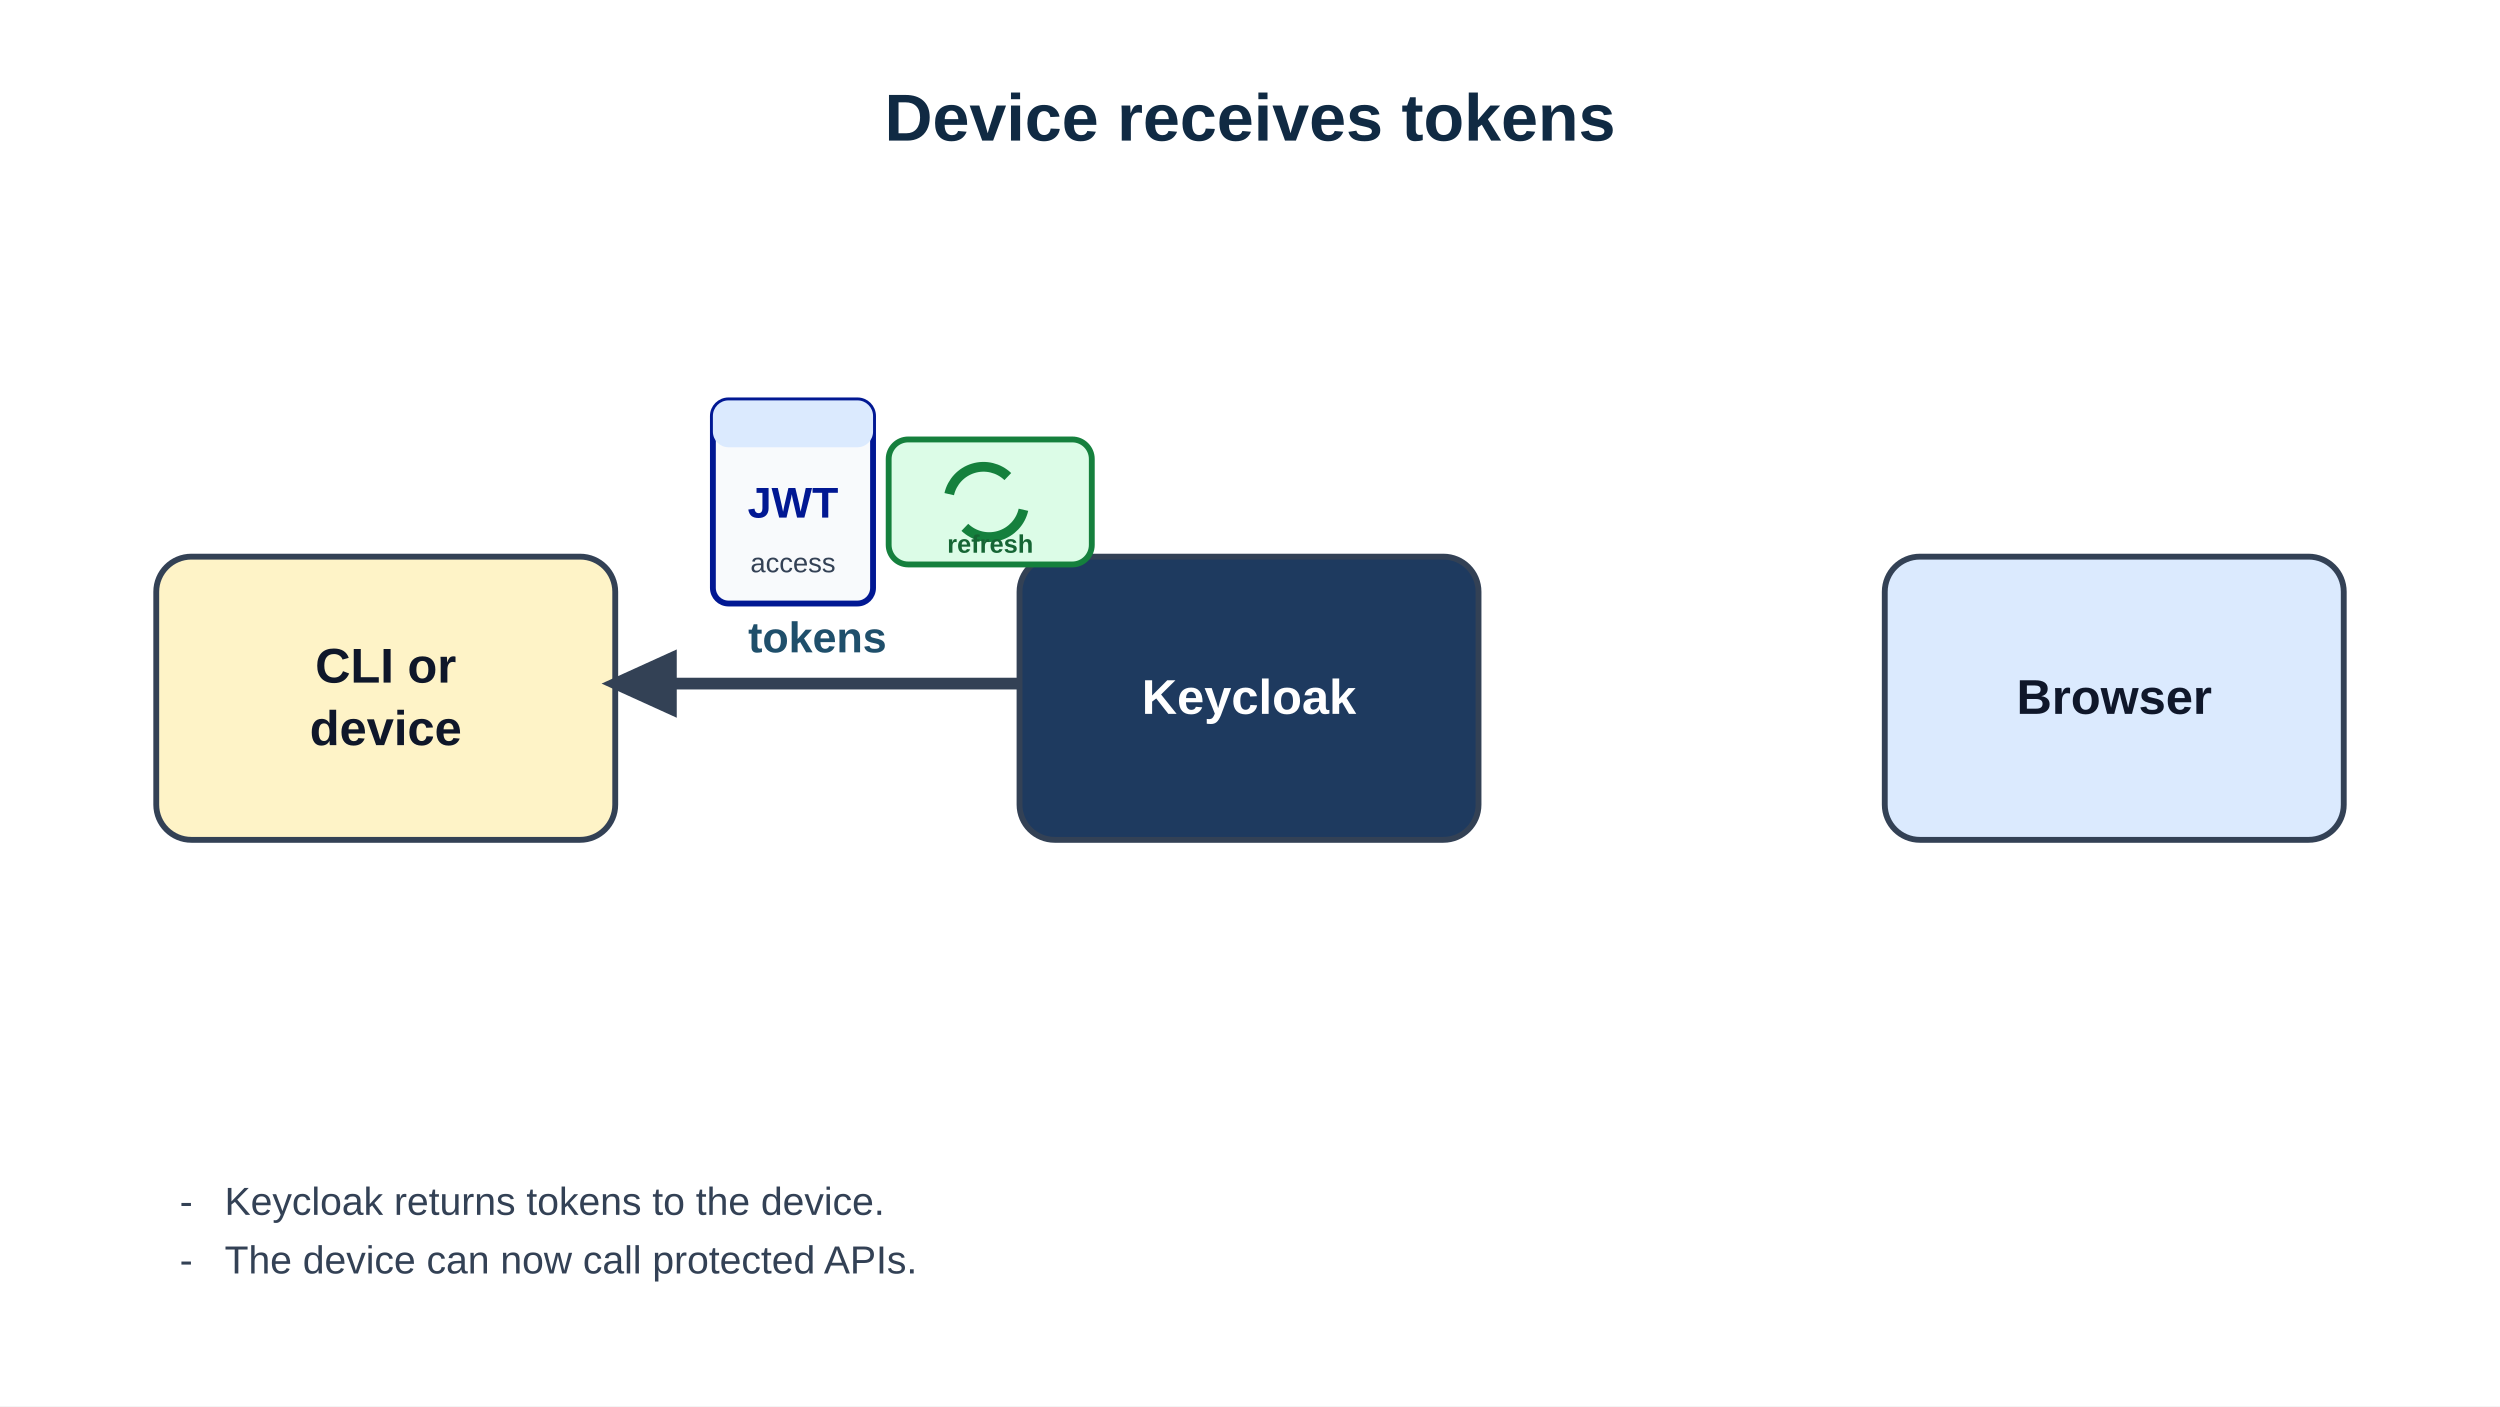
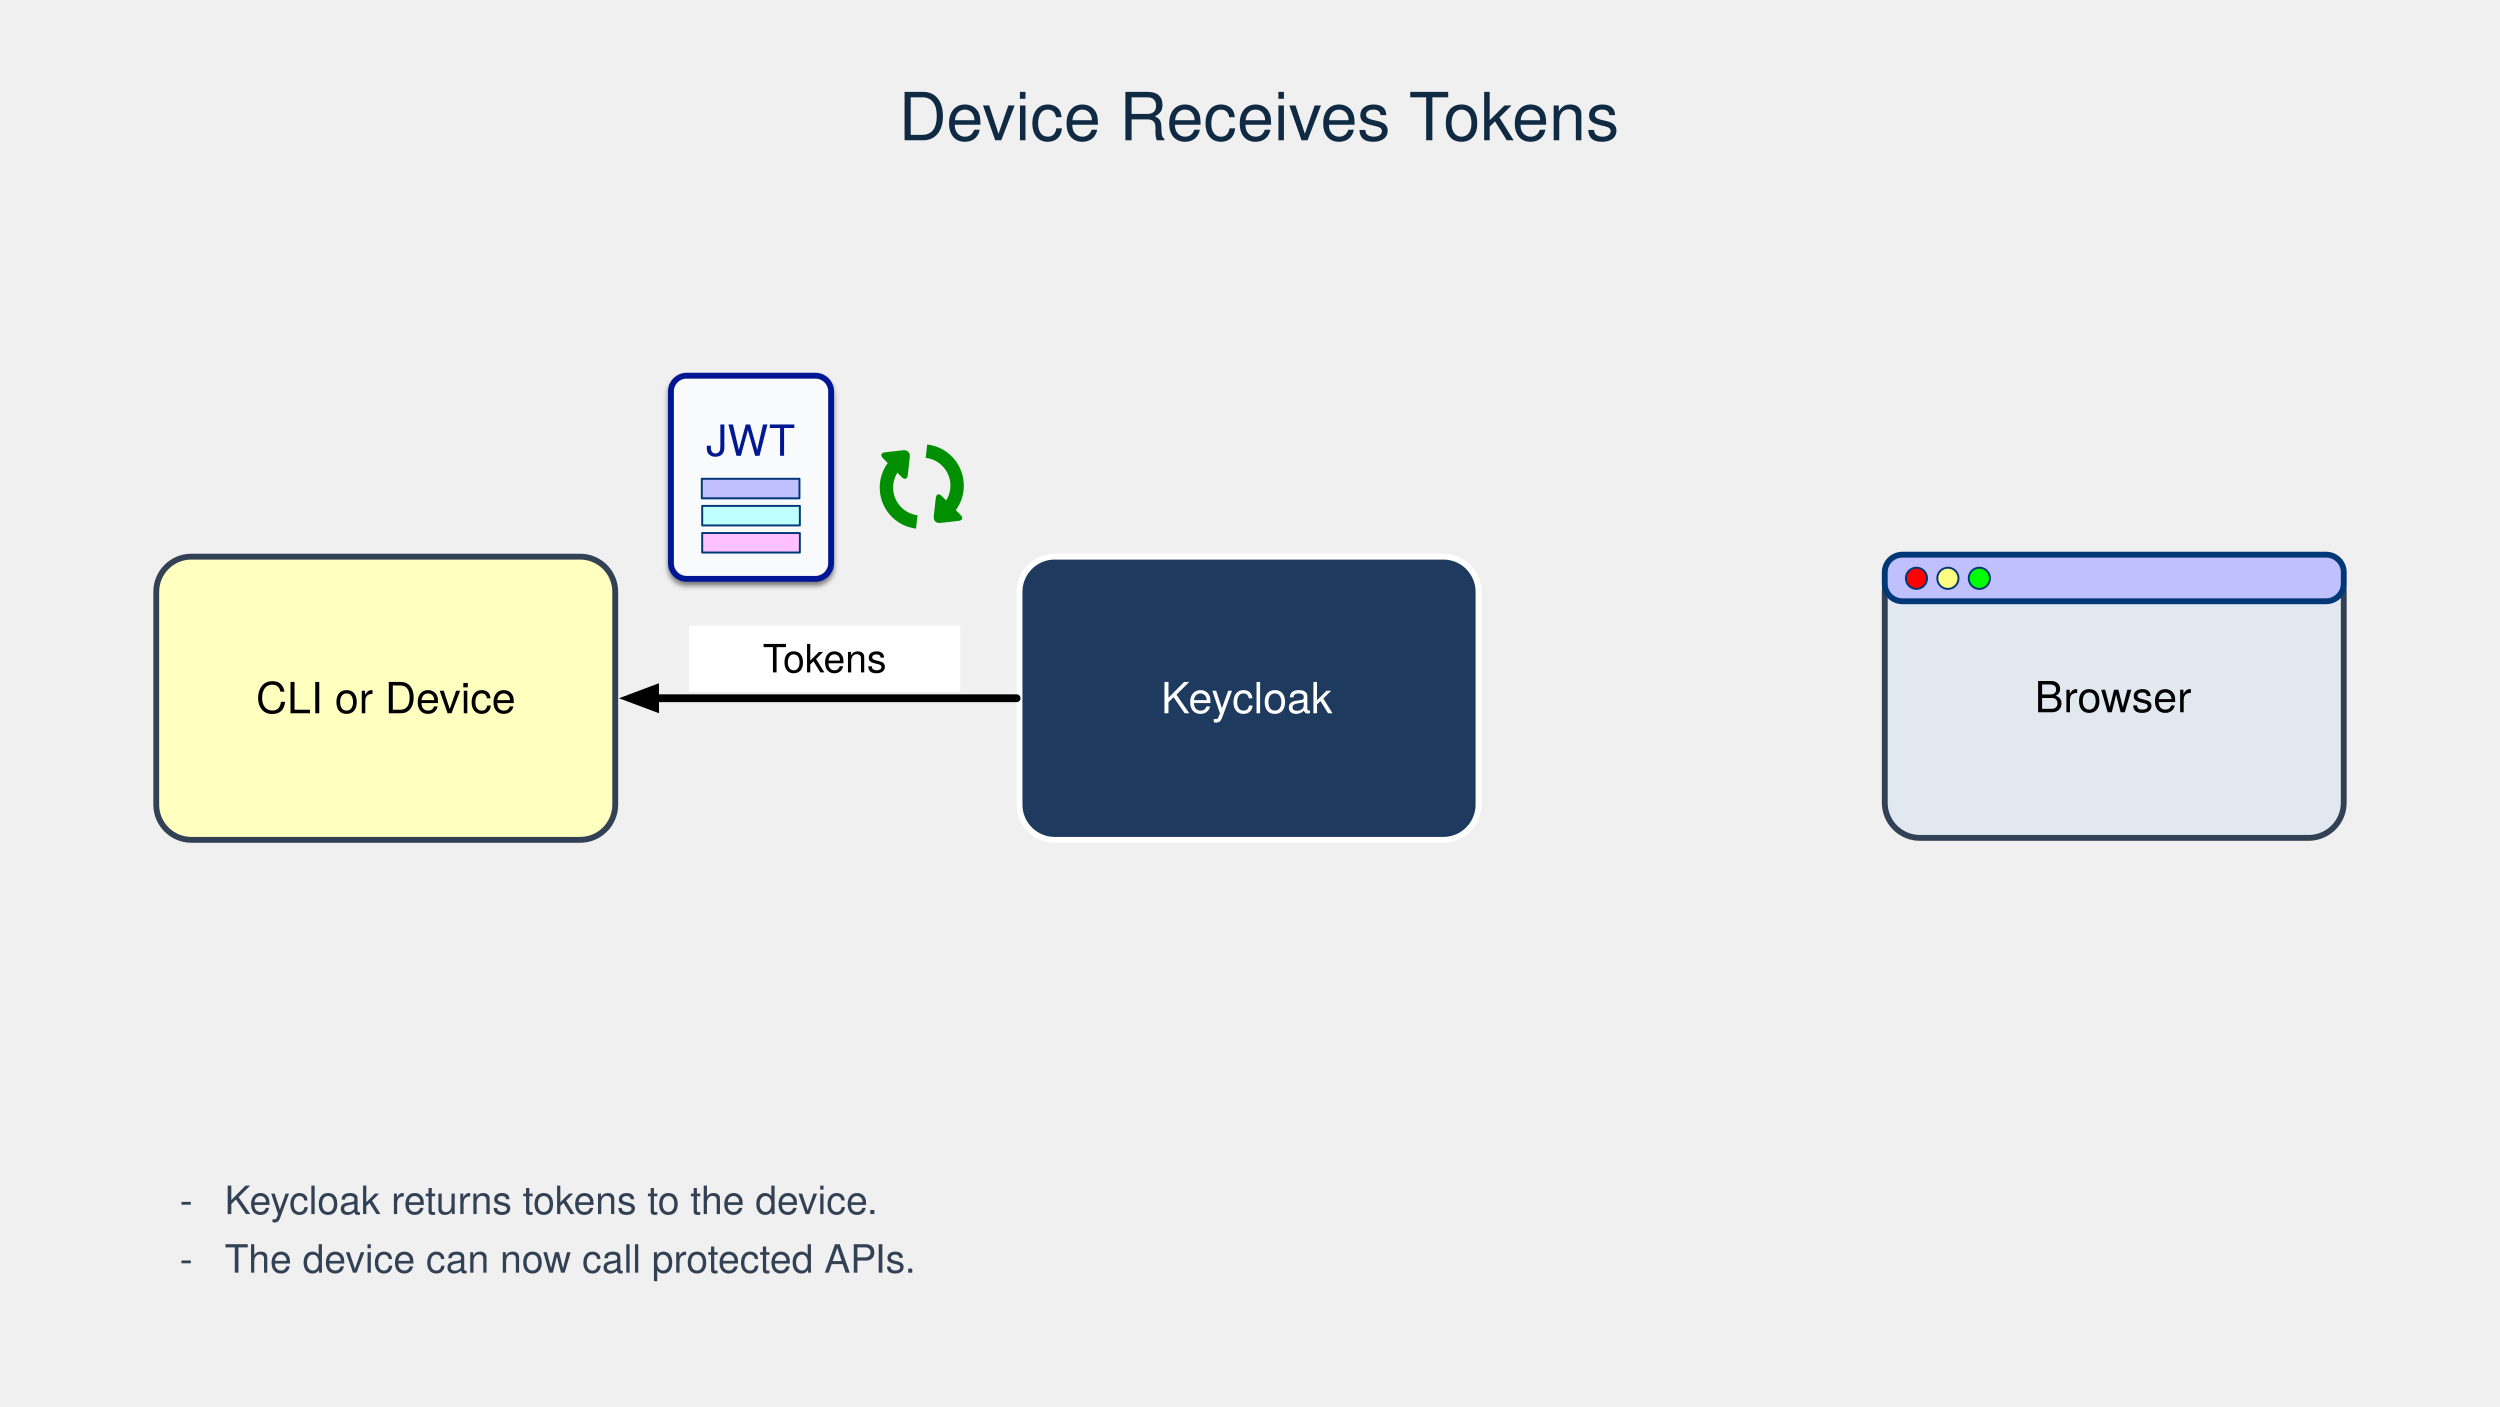
- <svg xmlns="http://www.w3.org/2000/svg" width="1280" height="720" viewBox="0 0 1280 720" role="img" aria-labelledby="title desc">
+ <svg xmlns="http://www.w3.org/2000/svg" version="1.1" viewBox="0 0 1280 720" width="1280" height="720">
  <defs>
-     <style>.bg{fill:#fff}.title{font:700 34px Arial,sans-serif;fill:#102a43}.small{font:20px Arial,sans-serif;fill:#334155}.note{font:700 22px Arial,sans-serif;fill:#1f4f6b}.warn{font:700 24px Arial,sans-serif;fill:#9a3412}.boxText{font:700 25px Arial,sans-serif;fill:#0f172a}.boxTextLight{font:700 25px Arial,sans-serif;fill:#fff}.actor{stroke:#334155;stroke-width:3}.browser{fill:#dbeafe}.app{fill:#5d87a1}.kc{fill:#1e3a5f}.api{fill:#e2e8f0}.service{fill:#dcfce7}.device{fill:#fef3c7}.danger{fill:#fff7ed}.arrow{stroke:#334155;stroke-width:6;fill:none;marker-end:url(#arrow)}.muted{stroke:#94a3b8;stroke-width:5;fill:none;stroke-dasharray:11 8;marker-end:url(#mutedArrow)}.bad{stroke:#b45309;stroke-width:6;fill:none;marker-end:url(#badArrow)}.token{fill:#f8fafc;stroke:#011893;stroke-width:3}.tokenTop{fill:#dbeafe}.refresh{fill:#dcfce7;stroke:#15803d;stroke-width:3}.code{fill:#fef3c7;stroke:#a16207;stroke-width:3}.xml{fill:#fff7ed;stroke:#9a3412;stroke-width:3}.key{fill:#b8c0cc;stroke:#475569;stroke-width:3}.cache{fill:#eef2ff;stroke:#4338ca;stroke-width:3}.lock{fill:#b8c0cc;stroke:#475569;stroke-width:3}.session{fill:#ecfccb;stroke:#4d7c0f;stroke-width:3}</style>
-     <marker id="arrow" viewBox="0 0 12 12" refX="9" refY="6" markerWidth="7" markerHeight="7" orient="auto-start-reverse">
-       <path d="M0 1L11 6L0 11Z" fill="#334155" />
+     <marker orient="auto" overflow="visible" markerUnits="strokeWidth" id="FilledArrow_Marker" stroke-linejoin="miter" stroke-miterlimit="10" viewBox="-1 -3 6 6" markerWidth="6" markerHeight="6" color="black">
+       <g>
+         <path d="M 3.2 0 L 0 -1.2 L 0 1.2 Z" fill="currentColor" stroke="currentColor" stroke-width="1" />
+       </g>
    </marker>
-     <marker id="mutedArrow" viewBox="0 0 12 12" refX="9" refY="6" markerWidth="7" markerHeight="7" orient="auto-start-reverse">
-       <path d="M0 1L11 6L0 11Z" fill="#94a3b8" />
-     </marker>
-     <marker id="badArrow" viewBox="0 0 12 12" refX="9" refY="6" markerWidth="7" markerHeight="7" orient="auto-start-reverse">
-       <path d="M0 1L11 6L0 11Z" fill="#b45309" />
-     </marker>
+     <filter id="Shadow" filterUnits="userSpaceOnUse" x="-128" y="-72">
+       <feGaussianBlur in="SourceAlpha" result="blur" stdDeviation="1.308" />
+       <feOffset in="blur" result="offset" dx="0" dy="2" />
+       <feFlood flood-color="black" flood-opacity=".5" result="flood" />
+       <feComposite in="flood" in2="offset" operator="in" result="color" />
+       <feMerge>
+         <feMergeNode in="color" />
+         <feMergeNode in="SourceGraphic" />
+       </feMerge>
+     </filter>
  </defs>
-   <rect width="1280" height="720" class="bg" />
-   <text x="640" y="72" text-anchor="middle" class="title">Device receives tokens</text>
-   <rect x="80" y="285" width="235" height="145" rx="18" class="actor device" />
-   <text x="197.5" y="349.5" text-anchor="middle" class="boxText">CLI or</text>
-   <text x="197.5" y="381.5" text-anchor="middle" class="boxText">device</text>
-   <rect x="522" y="285" width="235" height="145" rx="18" class="actor kc" />
-   <text x="639.5" y="365.5" text-anchor="middle" class="boxTextLight">Keycloak</text>
-   <rect x="965" y="285" width="235" height="145" rx="18" class="actor browser" />
-   <text x="1082.5" y="365.5" text-anchor="middle" class="boxText">Browser</text>
-   <path d="M522 350L315 350" class="arrow" />
-   <text x="418.5" y="334.0" text-anchor="middle" class="note">tokens</text>
-   <g transform="translate(365 205)">
-     <rect width="82" height="104" rx="8" class="token" />
-     <rect width="82" height="24" rx="8" class="tokenTop" />
-     <text x="41" y="60" text-anchor="middle" font-family="Arial,sans-serif" font-size="22" font-weight="700" fill="#011893">JWT</text>
-     <text x="41" y="88" text-anchor="middle" font-family="Arial,sans-serif" font-size="14" fill="#334155">access</text>
+   <g id="05-device-receives-tokens" fill-opacity="1" stroke="none" fill="none" stroke-opacity="1" stroke-dasharray="none">
+     <g id="05-device-receives-tokens_Layer_1">
+       <g id="Graphic_21">
+         <text transform="translate(460.1042 38.8193)" fill="#102a43">
+           <tspan font-family="Helvetica" font-size="34" fill="#102a43" x="0" y="33" xml:space="preserve">Device Receives Tokens</tspan>
+         </text>
+       </g>
+       <g id="Graphic_17">
+         <path d="M 540 285 L 739 285 C 748.941 285 757 293.059 757 303 L 757 412 C 757 421.941 748.941 430 739 430 L 540 430 C 530.059 430 522 421.941 522 412 L 522 303 C 522 293.059 530.059 285 540 285 Z" fill="#1e3a5f" />
+         <path d="M 540 285 L 739 285 C 748.941 285 757 293.059 757 303 L 757 412 C 757 421.941 748.941 430 739 430 L 540 430 C 530.059 430 522 421.941 522 412 L 522 303 C 522 293.059 530.059 285 540 285 Z" stroke="white" stroke-linecap="butt" stroke-linejoin="round" stroke-width="3" />
+         <text transform="translate(527 344.192)" fill="white">
+           <tspan font-family="Helvetica Neue" font-size="22" fill="white" x="67.477" y="21" xml:space="preserve">Keycloak</tspan>
+         </text>
+       </g>
+       <g id="Graphic_5">
+         <text transform="translate(92 602.5996)" fill="#334155">
+           <tspan font-family="Helvetica" font-size="20" fill="#334155" x="0" y="19" xml:space="preserve">-</tspan>
+         </text>
+       </g>
+       <g id="Graphic_4">
+         <text transform="translate(115 602.5996)" fill="#334155">
+           <tspan font-family="Helvetica" font-size="20" fill="#334155" x="0" y="19" xml:space="preserve">Keycloak returns tokens to the device.</tspan>
+         </text>
+       </g>
+       <g id="Graphic_3">
+         <text transform="translate(92 632.5996)" fill="#334155">
+           <tspan font-family="Helvetica" font-size="20" fill="#334155" x="0" y="19" xml:space="preserve">-</tspan>
+         </text>
+       </g>
+       <g id="Graphic_2">
+         <text transform="translate(115 632.5996)" fill="#334155">
+           <tspan font-family="Helvetica" font-size="20" fill="#334155" x="0" y="19" xml:space="preserve">The device can now call protected APIs.</tspan>
+         </text>
+       </g>
+       <g id="Graphic_54">
+         <path d="M 98 285 L 297 285 C 306.941 285 315 293.059 315 303 L 315 412 C 315 421.941 306.941 430 297 430 L 98 430 C 88.059 430 80 421.941 80 412 L 80 303 C 80 293.059 88.059 285 98 285 Z" fill="#ffffc0" />
+         <path d="M 98 285 L 297 285 C 306.941 285 315 293.059 315 303 L 315 412 C 315 421.941 306.941 430 297 430 L 98 430 C 88.059 430 80 421.941 80 412 L 80 303 C 80 293.059 88.059 285 98 285 Z" stroke="#334155" stroke-linecap="butt" stroke-linejoin="round" stroke-width="3" />
+         <text transform="translate(85 344.192)" fill="black">
+           <tspan font-family="Helvetica Neue" font-size="22" fill="black" x="46.093" y="21" xml:space="preserve">CLI or Device</tspan>
+         </text>
+       </g>
+       <g id="Line_58">
+         <line x1="520.5" y1="357.5" x2="335.4" y2="357.5" marker-end="url(#FilledArrow_Marker)" stroke="black" stroke-linecap="round" stroke-linejoin="round" stroke-width="4" />
+       </g>
+       <g id="Graphic_59">
+         <rect x="352.82" y="320.268" width="138.79" height="34" fill="white" />
+         <clipPath id="clip_path">
+           <rect x="0" y="0" width="138.79" height="34" fill="white" />
+         </clipPath>
+         <text clip-path="url(#clip_path)" transform="translate(352.8197 320.268)" fill="black">
+           <tspan font-family="Helvetica" font-size="20" fill="black" x="37.71" y="24" xml:space="preserve">Tokens</tspan>
+         </text>
+       </g>
+       <g id="Group_68">
+         <g id="Graphic_70">
+           <path d="M 983 284.993 L 1182 284.993 C 1191.941 284.993 1200 293.052 1200 302.993 L 1200 411 C 1200 420.941 1191.941 429 1182 429 L 983 429 C 973.059 429 965 420.941 965 411 L 965 302.993 C 965 293.052 973.059 284.993 983 284.993 Z" fill="#e2e8f0" />
+           <path d="M 983 284.993 L 1182 284.993 C 1191.941 284.993 1200 293.052 1200 302.993 L 1200 411 C 1200 420.941 1191.941 429 1182 429 L 983 429 C 973.059 429 965 420.941 965 411 L 965 302.993 C 965 293.052 973.059 284.993 983 284.993 Z" stroke="#334155" stroke-linecap="butt" stroke-linejoin="round" stroke-width="3" />
+           <text transform="translate(970 343.6886)" fill="black">
+             <tspan font-family="Helvetica Neue" font-size="22" fill="black" x="71.778" y="21" xml:space="preserve">Browser</tspan>
+           </text>
+         </g>
+         <g id="Graphic_69">
+           <path d="M 974 284 L 1191 284 C 1195.971 284 1200 288.029 1200 293 L 1200 298.836 C 1200 303.806 1195.971 307.836 1191 307.836 L 974 307.836 C 969.029 307.836 965 303.806 965 298.836 L 965 293 C 965 288.029 969.029 284 974 284 Z" fill="#c0c0ff" />
+           <path d="M 974 284 L 1191 284 C 1195.971 284 1200 288.029 1200 293 L 1200 298.836 C 1200 303.806 1195.971 307.836 1191 307.836 L 974 307.836 C 969.029 307.836 965 303.806 965 298.836 L 965 293 C 965 288.029 969.029 284 974 284 Z" stroke="#003776" stroke-linecap="round" stroke-linejoin="round" stroke-width="3" />
+         </g>
+       </g>
+       <g id="Group_64">
+         <g id="Graphic_67">
+           <circle cx="981.225" cy="296.088" r="5.432" fill="red" />
+           <circle cx="981.225" cy="296.088" r="5.432" stroke="#003776" stroke-linecap="round" stroke-linejoin="round" stroke-width="1" />
+         </g>
+         <g id="Graphic_66">
+           <circle cx="997.322" cy="296.088" r="5.432" fill="#ffff80" />
+           <circle cx="997.322" cy="296.088" r="5.432" stroke="#003776" stroke-linecap="round" stroke-linejoin="round" stroke-width="1" />
+         </g>
+         <g id="Graphic_65">
+           <circle cx="1013.42" cy="296.088" r="5.432" fill="lime" />
+           <circle cx="1013.42" cy="296.088" r="5.432" stroke="#003776" stroke-linecap="round" stroke-linejoin="round" stroke-width="1" />
+         </g>
+       </g>
+       <g id="Group_72">
+         <g id="Group_76">
+           <g id="Graphic_78" filter="url(#Shadow)">
+             <path d="M 351.523 192.363 L 417.523 192.363 C 421.942 192.363 425.523 195.945 425.523 200.363 L 425.523 288.363 C 425.523 292.782 421.942 296.363 417.523 296.363 L 351.523 296.363 C 347.105 296.363 343.523 292.782 343.523 288.363 L 343.523 200.363 C 343.523 195.945 347.105 192.363 351.523 192.363 Z" fill="#f8fafc" />
+             <path d="M 351.523 192.363 L 417.523 192.363 C 421.942 192.363 425.523 195.945 425.523 200.363 L 425.523 288.363 C 425.523 292.782 421.942 296.363 417.523 296.363 L 351.523 296.363 C 347.105 296.363 343.523 292.782 343.523 288.363 L 343.523 200.363 C 343.523 195.945 347.105 192.363 351.523 192.363 Z" stroke="#011893" stroke-linecap="butt" stroke-linejoin="round" stroke-width="3" />
+           </g>
+           <g id="Graphic_77">
+             <text transform="translate(361.4926 212.3687)" fill="#011893">
+               <tspan font-family="Helvetica" font-size="22" fill="#011893" x="0" y="21" xml:space="preserve">JWT</tspan>
+             </text>
+           </g>
+         </g>
+         <g id="Graphic_75">
+           <rect x="359.323" y="245.146" width="50" height="10" fill="#c0c0ff" />
+           <rect x="359.323" y="245.146" width="50" height="10" stroke="#003776" stroke-linecap="round" stroke-linejoin="round" stroke-width="1" />
+         </g>
+         <g id="Graphic_74">
+           <rect x="359.523" y="259.024" width="50" height="10" fill="#c0ffff" />
+           <rect x="359.523" y="259.024" width="50" height="10" stroke="#003776" stroke-linecap="round" stroke-linejoin="round" stroke-width="1" />
+         </g>
+         <g id="Graphic_73">
+           <rect x="359.523" y="272.902" width="50" height="10" fill="#ffc0ff" />
+           <rect x="359.523" y="272.902" width="50" height="10" stroke="#003776" stroke-linecap="round" stroke-linejoin="round" stroke-width="1" />
+         </g>
+       </g>
+       <g id="Graphic_79">
+         <path d="M 469.762 263.808 L 469.005 270.653 C 458.538 269.412 450.418 260.47 450.418 249.616 C 450.418 244.918 451.945 240.583 454.522 237.072 L 452.068 234.606 C 450.633 233.164 451.109 231.8 453.126 231.575 L 462.562 230.521 C 464.579 230.295 466.046 231.77 465.821 233.797 L 464.774 243.282 C 464.549 245.308 463.192 245.787 461.757 244.345 L 459.454 242.03 C 458.074 244.23 457.269 246.828 457.269 249.616 C 457.269 256.91 462.732 262.943 469.762 263.808 Z M 489.372 261.196 C 491.95 257.685 493.477 253.35 493.477 248.652 C 493.477 237.74 485.27 228.759 474.724 227.594 L 473.967 234.438 C 481.076 235.227 486.626 241.299 486.626 248.652 C 486.626 251.44 485.822 254.038 484.442 256.238 L 482.138 253.923 C 480.704 252.481 479.346 252.959 479.122 254.986 L 478.074 264.472 C 477.85 266.498 479.317 267.973 481.333 267.748 L 490.77 266.693 C 492.786 266.468 493.262 265.104 491.828 263.662 Z" fill="#008f00" />
+       </g>
+     </g>
  </g>
-   <g transform="translate(455 225)">
-     <rect width="104" height="64" rx="10" class="refresh" />
-     <path d="M31 28a18 18 0 0 1 30-9" stroke="#15803d" stroke-width="5" fill="none" />
-     <path d="M69 36a18 18 0 0 1-30 9" stroke="#15803d" stroke-width="5" fill="none" />
-     <text x="52" y="58" text-anchor="middle" font-family="Arial,sans-serif" font-size="13" font-weight="700" fill="#166534">refresh</text>
-   </g>
-   <text x="92" y="622" class="small">-</text>
-   <text x="115" y="622" class="small">Keycloak returns tokens to the device.</text>
-   <text x="92" y="652" class="small">-</text>
-   <text x="115" y="652" class="small">The device can now call protected APIs.</text>
</svg>
